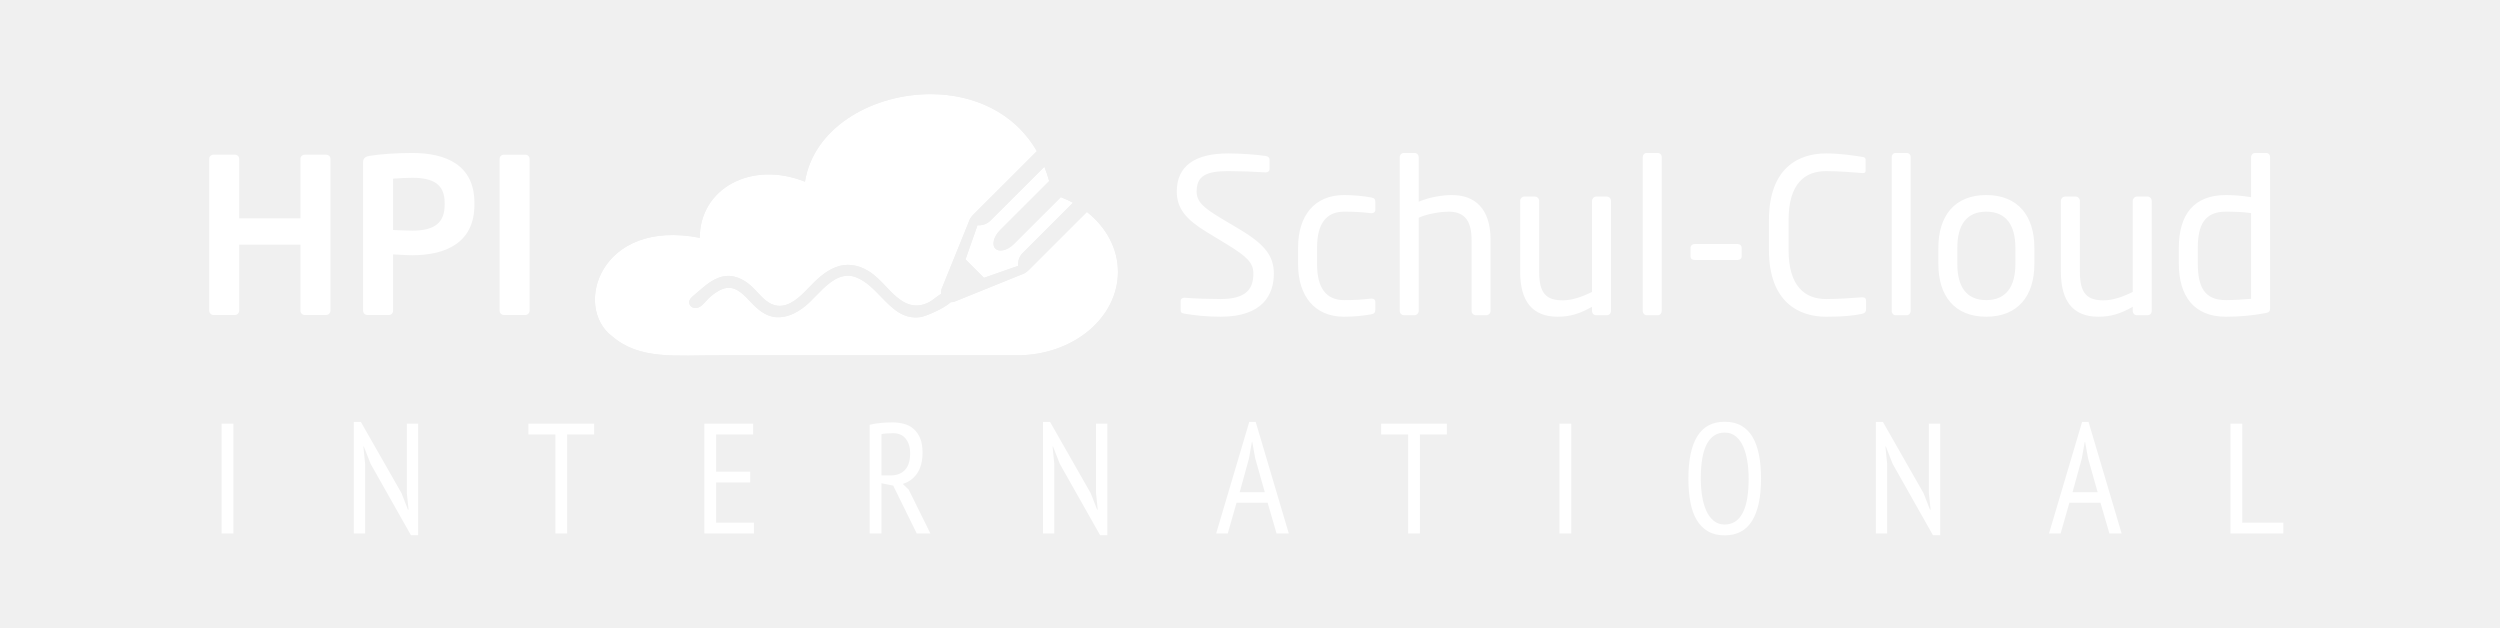
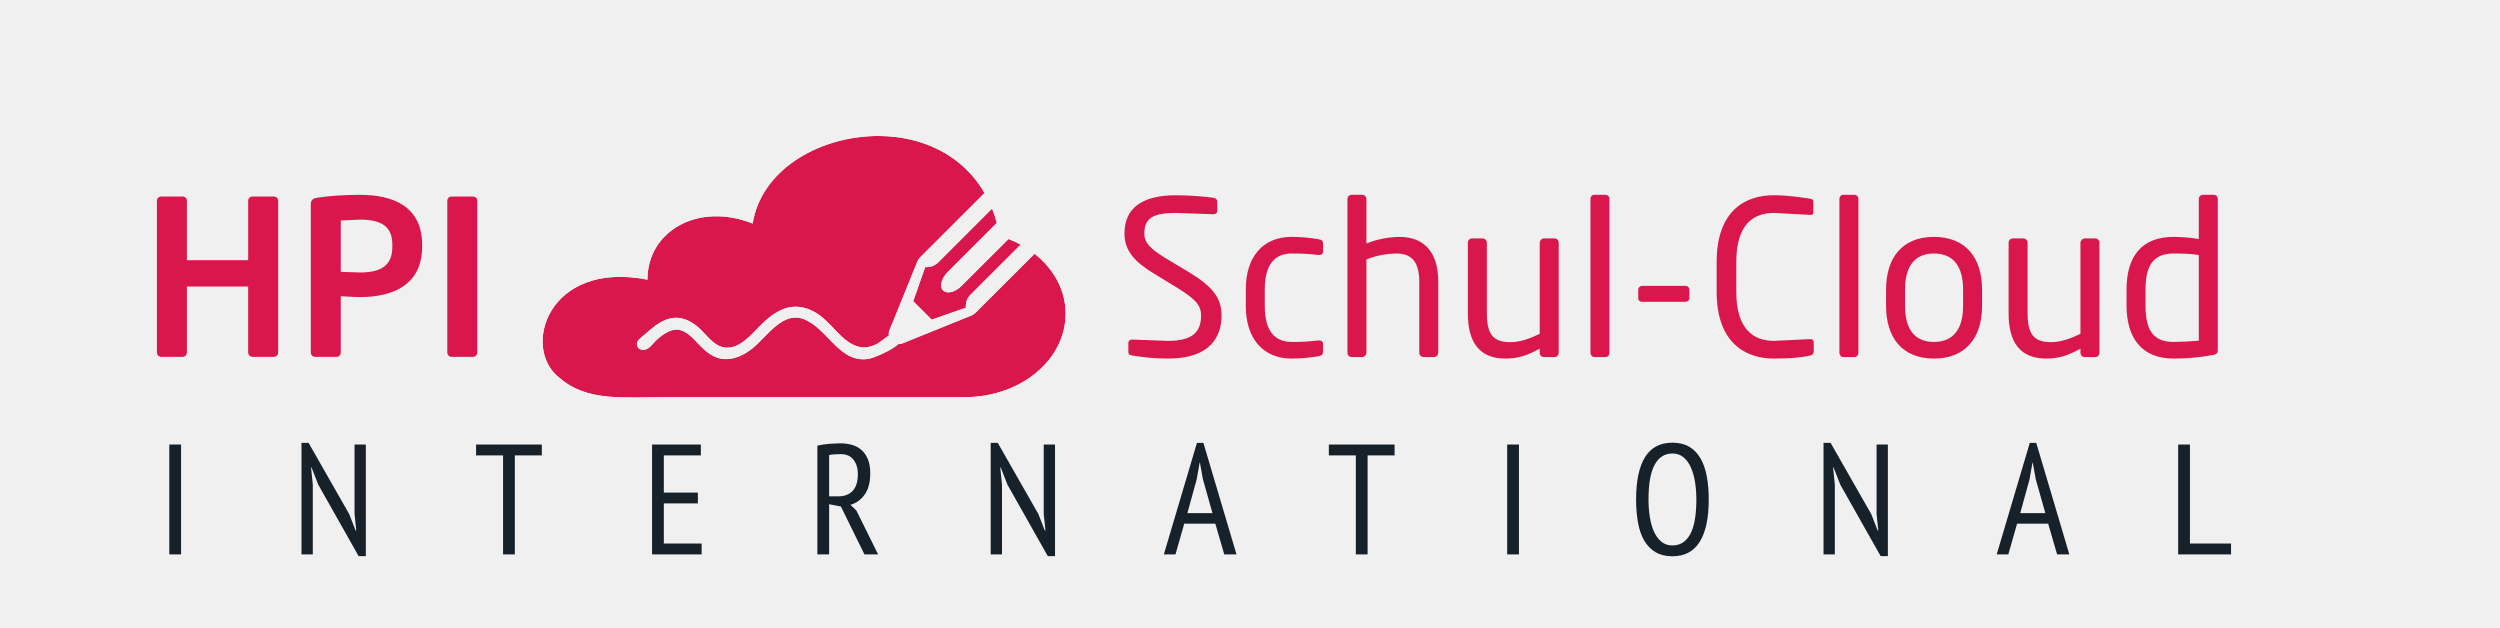
- <svg xmlns="http://www.w3.org/2000/svg" xmlns:xlink="http://www.w3.org/1999/xlink" width="239" height="60" viewBox="0 0 239 60">
+ <svg xmlns="http://www.w3.org/2000/svg" xmlns:xlink="http://www.w3.org/1999/xlink" width="239" height="60">
  <defs>
-     <path d="M31.974 0c-.133.001-.267.004-.4.009-5.373.187-10.682 3.307-11.495 8.36-5.184-2.058-10.056.687-10.056 5.367-9.557-1.873-12.118 6.613-8.371 9.42 2.624 2.247 5.997 1.81 10.307 1.81H40.38c5.31 0 9.62-3.557 9.62-7.987 0-2.197-1.109-4.253-2.967-5.718l-5.6 5.593c-.132.133-.441.353-.663.396l-6.288 2.544a.932.932 0 01-.451.09c-.78.687-2.46 1.363-2.897 1.428-1.666.247-2.698-.82-3.793-1.95-.703-.727-1.431-1.479-2.34-1.84a2.185 2.185 0 00-.815-.164c-1.19 0-2.19 1.03-3.09 1.958-.344.353-.669.687-.982.942-.95.773-1.895 1.128-2.79 1.066-1.04-.075-1.799-.786-2.43-1.446l-.114-.121c-.687-.725-1.464-1.545-2.574-1.13-.56.21-1.055.622-1.372.931a4.937 4.937 0 00-.25.269c-.202.225-.393.437-.66.557a.74.74 0 01-.643-.02.509.509 0 01-.263-.399c-.041-.344.243-.574.516-.797.046-.037.09-.072.132-.109l.226-.195c.653-.565 1.329-1.15 2.181-1.392 1.17-.328 2.175.263 2.813.82.205.177.406.391.618.619.56.6 1.141 1.221 1.936 1.316 1.187.141 2.205-.904 2.878-1.595l.074-.076c.794-.815 1.544-1.586 2.617-2.01 1.012-.397 2.102-.27 3.147.37.639.392 1.159.939 1.662 1.468.321.338.654.69 1.018 1 1.064.907 2.067 1.058 3.157.478.142-.076.317-.209.521-.363a9.07 9.07 0 01.59-.419.939.939 0 01.087-.577l2.546-6.28c.044-.222.264-.53.396-.663l6.113-6.106C40.081 1.688 36.151.03 32.19 0h-.215zm5.838 12.09c-.353.353-.84.485-1.236.44l-1.148 3.266 1.766 1.764 3.268-1.147a1.542 1.542 0 01.441-1.236l4.8-4.794c-.368-.2-.759-.377-1.164-.535l-4.486 4.48c-.317.317-.687.53-1.042.599-.309.06-.563.003-.725-.157-.365-.365-.167-1.157.442-1.766l4.696-4.69a12.67 12.67 0 00-.456-1.373l-5.156 5.149z" id="a" />
+     <path d="M31.974 0l-.401.009C26.201.197 20.892 3.316 20.079 8.37c-5.184-2.059-10.057.687-10.057 5.366-9.557-1.873-12.118 6.613-8.371 9.421 2.624 2.246 5.997 1.809 10.308 1.809H40.38c5.309 0 9.62-3.556 9.62-7.986 0-2.198-1.109-4.254-2.967-5.718l-5.599 5.593c-.133.133-.442.353-.664.396l-6.288 2.544a.938.938 0 01-.452.091c-.779.686-2.459 1.363-2.897 1.428-1.666.247-2.698-.819-3.793-1.951-.703-.726-1.431-1.478-2.339-1.84a2.192 2.192 0 00-.816-.163c-1.189 0-2.189 1.03-3.091 1.957-.344.354-.668.687-.982.942-.951.774-1.894 1.129-2.789 1.067-1.041-.075-1.799-.786-2.43-1.446l-.114-.121c-.687-.724-1.464-1.545-2.574-1.13-.559.211-1.055.623-1.372.931a4.585 4.585 0 00-.251.269c-.201.225-.392.438-.659.557a.74.74 0 01-.643-.02.51.51 0 01-.263-.399c-.041-.344.243-.574.516-.797l.131-.109.226-.195c.653-.566 1.329-1.151 2.181-1.392 1.169-.328 2.175.263 2.813.819.205.178.406.392.617.619.561.601 1.141 1.222 1.936 1.316 1.187.141 2.205-.904 2.878-1.595l.074-.076c.794-.815 1.544-1.586 2.617-2.009 1.012-.398 2.101-.271 3.147.369.639.393 1.159.939 1.662 1.468.321.339.654.689 1.018 1 1.064.907 2.067 1.059 3.157.478.142-.076.317-.209.521-.363a9.07 9.07 0 01.589-.419.94.94 0 01.087-.577l2.547-6.28c.043-.222.264-.531.396-.663l6.113-6.106C40.081 1.688 36.151.03 32.189 0h-.215zm5.838 12.09a1.55 1.55 0 01-1.237.441l-1.148 3.266 1.766 1.764 3.269-1.147a1.542 1.542 0 01.441-1.236l4.801-4.794a10.15 10.15 0 00-1.165-.535l-4.486 4.48c-.318.317-.687.529-1.042.599-.309.059-.563.003-.725-.157-.365-.365-.167-1.157.442-1.766l4.696-4.691a12.67 12.67 0 00-.456-1.373l-5.155 5.149z" id="a" />
  </defs>
  <g fill="none" fill-rule="evenodd">
-     <path d="M22.31 51V40.5h-1.125V51h1.125zm17.664.165V40.5h-1.08v6.645l.165 1.575h-.06l-.615-1.575-3.885-6.81h-.675V51h1.08v-6.66l-.165-1.65h.045l.645 1.65 3.855 6.825h.69zM54.218 51v-9.465h2.58V40.5h-6.285v1.035h2.58V51h1.125zm17.859 0v-1.035h-3.615v-3.84h3.255V45.09h-3.255v-3.555h3.54V40.5h-4.665V51h4.74zm12.189 0v-4.8l1.125.225L87.64 51h1.305l-2.07-4.185-.57-.555a2.491 2.491 0 001.372-1.005c.345-.5.518-1.165.518-1.995 0-.55-.078-1.008-.233-1.372a2.373 2.373 0 00-.622-.886 2.297 2.297 0 00-.915-.48 4.22 4.22 0 00-1.11-.142c-.33 0-.693.017-1.088.052a7.397 7.397 0 00-1.087.173V51h1.125zm.9-5.55h-.9v-3.945c.11-.03.272-.053.487-.068.215-.014.423-.022.623-.022.54 0 .947.18 1.222.54.275.36.413.815.413 1.365 0 .72-.165 1.255-.495 1.605-.33.35-.78.525-1.35.525zm20.694 5.715V40.5h-1.08v6.645l.165 1.575h-.06l-.615-1.575-3.885-6.81h-.675V51h1.08v-6.66l-.165-1.65h.045l.645 1.65 3.855 6.825h.69zM117.374 51l.84-2.94h2.97l.855 2.94h1.17l-3.165-10.665h-.615L116.264 51h1.11zm3.54-3.945h-2.4l.885-3.21.285-1.605h.03l.285 1.575.915 3.24zM135.743 51v-9.465h2.58V40.5h-6.285v1.035h2.58V51h1.125zm14.469 0V40.5h-1.125V51h1.125zm14.664.18c1.17 0 2.042-.46 2.617-1.38.575-.92.863-2.27.863-4.05 0-.83-.065-1.58-.195-2.25-.13-.67-.333-1.24-.608-1.71a2.946 2.946 0 00-1.072-1.087c-.44-.256-.975-.383-1.605-.383-1.17 0-2.04.46-2.61 1.38-.57.92-.855 2.27-.855 4.05 0 .83.062 1.58.187 2.25.125.67.328 1.24.608 1.71.28.47.64.832 1.08 1.087.44.256.97.383 1.59.383zm0-1.035c-.41 0-.76-.12-1.05-.36a2.61 2.61 0 01-.705-.96c-.18-.4-.313-.865-.398-1.395-.085-.53-.127-1.09-.127-1.68 0-1.49.195-2.595.585-3.315.39-.72.955-1.08 1.695-1.08.42 0 .775.12 1.065.36.29.24.525.563.705.967.18.405.312.873.397 1.403.085.53.128 1.085.128 1.665 0 1.49-.195 2.595-.585 3.315-.39.72-.96 1.08-1.71 1.08zm20.604 1.02V40.5h-1.08v6.645l.165 1.575h-.06l-.615-1.575-3.885-6.81h-.675V51h1.08v-6.66l-.165-1.65h.045l.645 1.65 3.855 6.825h.69zM196.994 51l.84-2.94h2.97l.855 2.94h1.17l-3.165-10.665h-.615L195.884 51h1.11zm3.54-3.945h-2.4l.885-3.21.285-1.605h.03l.285 1.575.915 3.24zM218.288 51v-1.035h-3.93V40.5h-1.125V51h5.055zM31.591 29.702a.414.414 0 01-.412.412h-2.042a.414.414 0 01-.413-.412V23.39h-5.857v6.31a.414.414 0 01-.413.413h-2.042a.414.414 0 01-.412-.412v-14.52c0-.227.186-.392.412-.392h2.042c.227 0 .413.165.413.392v5.692h5.857v-5.692c0-.227.186-.392.413-.392h2.042c.227 0 .412.165.412.392v14.52zm13.763-10.127c0 3.65-2.764 4.826-5.94 4.826-.536 0-1.361-.062-1.836-.082v5.383c0 .227-.165.412-.392.412h-2.062a.414.414 0 01-.413-.412v-14.19c0-.413.248-.557.66-.619 1.073-.165 2.537-.268 4.043-.268 3.176 0 5.94 1.114 5.94 4.764v.186zm-2.846 0v-.186c0-1.732-1.032-2.392-3.094-2.392-.433 0-1.465.041-1.836.082v4.91c.33.02 1.485.061 1.836.061 2.227 0 3.094-.825 3.094-2.475zm8.121 10.127a.414.414 0 01-.412.412h-2.042a.414.414 0 01-.413-.412v-14.52c0-.227.186-.392.413-.392h2.042c.226 0 .412.165.412.392v14.52zm71.152-3.548c0 1.98-1.031 4.125-5.094 4.125-1.444 0-2.516-.144-3.424-.288-.35-.062-.392-.145-.392-.372v-.825c0-.226.165-.33.35-.33h.063c.948.083 2.454.124 3.403.124 2.475 0 3.135-.99 3.135-2.434 0-1.03-.598-1.608-2.475-2.763l-2-1.217c-1.898-1.155-2.847-2.207-2.847-3.857 0-2.496 1.794-3.65 4.93-3.65 1.216 0 2.804.123 3.588.247.206.041.35.144.35.35v.887c0 .207-.144.33-.35.33h-.041a58.211 58.211 0 00-3.548-.123c-2.124 0-3.032.453-3.032 1.959 0 .97.681 1.547 2.249 2.496l1.897 1.134c2.393 1.423 3.238 2.557 3.238 4.207zm9.7 3.445c0 .268-.083.392-.413.454-.68.123-1.608.226-2.578.226-2.805 0-4.393-1.98-4.393-5.011v-1.61c0-3.031 1.568-5.011 4.393-5.011.949 0 1.898.103 2.578.227.33.062.413.165.413.454v.742c0 .206-.165.31-.35.31h-.083a20.112 20.112 0 00-2.558-.145c-1.65 0-2.578 1.093-2.578 3.424v1.608c0 2.31.908 3.424 2.578 3.424 1.01 0 1.65-.041 2.558-.144h.082c.186 0 .35.103.35.31v.742zm11.017.124a.414.414 0 01-.412.412h-.99a.414.414 0 01-.413-.412v-6.786c0-2.063-.866-2.702-2.207-2.702-.639 0-1.938.165-2.846.578v8.91a.428.428 0 01-.412.412h-1.01a.41.41 0 01-.393-.412V15.038c0-.227.165-.413.392-.413h1.031c.227 0 .392.186.392.413v4.248c.99-.433 2.269-.64 3.156-.64 2.186 0 3.712 1.259 3.712 4.29v6.787zm11.513 0c0 .226-.165.412-.392.412h-1.031c-.227 0-.392-.186-.392-.412v-.392c-1.135.639-2.063.948-3.28.948-2.475 0-3.588-1.546-3.588-4.29v-6.785c0-.227.185-.413.412-.413h.99c.227 0 .413.186.413.413v6.785c0 2.084.7 2.723 2.268 2.723.867 0 1.836-.33 2.785-.804v-8.704c0-.206.185-.413.412-.413h1.01c.207 0 .393.186.393.413v10.519zm4.85 0c0 .206-.144.412-.37.412h-1.073c-.207 0-.372-.186-.372-.412V15.017c0-.206.145-.392.372-.392h1.072c.206 0 .371.165.371.392v14.706zm7.642-5.219c0 .207-.165.351-.392.351h-4.105c-.226 0-.392-.124-.392-.35V23.7c0-.206.166-.371.392-.371h4.105c.227 0 .392.144.392.371v.804zm11.89 5.095c0 .247-.186.371-.413.412-.866.165-1.67.268-3.424.268-2.537 0-5.445-1.36-5.445-6.373V21.04c0-5.053 2.908-6.373 5.445-6.373 1.3 0 2.558.186 3.465.33.186.02.33.083.33.268v1.052c0 .124-.04.227-.247.227h-.062c-.743-.062-2.269-.185-3.465-.185-2.021 0-3.589 1.175-3.589 4.681v2.867c0 3.465 1.568 4.682 3.589 4.682 1.176 0 2.66-.103 3.403-.165h.083c.226 0 .33.103.33.33v.846zm4.269.124c0 .206-.145.412-.372.412h-1.072c-.206 0-.371-.186-.371-.412V15.017c0-.206.144-.392.37-.392h1.073c.207 0 .372.165.372.392v14.706zm11.823-4.476c0 3.032-1.567 5.032-4.599 5.032s-4.579-2-4.579-5.032v-1.568c0-3.031 1.547-5.032 4.58-5.032 3.031 0 4.599 2 4.599 5.032v1.568zm-1.815 0v-1.568c0-2.103-.845-3.444-2.784-3.444-1.918 0-2.764 1.32-2.764 3.444v1.568c0 2.104.825 3.444 2.764 3.444 1.918 0 2.785-1.32 2.785-3.444zm13.035 4.476c0 .226-.165.412-.392.412h-1.031c-.227 0-.392-.186-.392-.412v-.392c-1.134.639-2.062.948-3.28.948-2.474 0-3.588-1.546-3.588-4.29v-6.785c0-.227.186-.413.413-.413h.99c.226 0 .412.186.412.413v6.785c0 2.084.701 2.723 2.269 2.723.866 0 1.835-.33 2.784-.804v-8.704c0-.206.186-.413.413-.413h1.01c.207 0 .392.186.392.413v10.519zm11.315-.269c0 .269-.062.413-.434.475-1.278.247-2.536.35-3.794.35-3.074 0-4.497-2-4.497-5.094V23.7c0-3.238 1.485-5.053 4.497-5.053.639 0 1.608.062 2.413.206v-3.836c0-.206.165-.392.391-.392h1.052c.207 0 .372.165.372.392v14.437zm-1.815-.886v-8.189c-.681-.123-1.754-.144-2.413-.144-2.022 0-2.682 1.258-2.682 3.465v1.485c0 2.248.64 3.506 2.681 3.506.702 0 1.712-.062 2.414-.123z" fill="#FFF" fill-rule="nonzero" />
-     <g transform="translate(56.875 9)">
+     <g fill-rule="nonzero">
+       <path d="M17.31 53V42.5h-1.125V53h1.125zm17.664.165V42.5h-1.08v6.645l.165 1.575h-.06l-.615-1.575-3.885-6.81h-.675V53h1.08v-6.66l-.165-1.65h.045l.645 1.65 3.855 6.825h.69zM49.218 53v-9.465h2.58V42.5h-6.285v1.035h2.58V53h1.125zm17.859 0v-1.035h-3.615v-3.84h3.255V47.09h-3.255v-3.555h3.54V42.5h-4.665V53h4.74zm12.189 0v-4.8l1.125.225L82.641 53h1.305l-2.07-4.185-.57-.555a2.49 2.49 0 001.373-1.005c.345-.5.517-1.165.517-1.995 0-.55-.078-1.007-.233-1.372s-.362-.66-.623-.885-.565-.385-.915-.48a4.22 4.22 0 00-1.11-.143l-1.088.053a7.37 7.37 0 00-1.087.172V53h1.125zm.9-5.55h-.9v-3.945c.11-.03.273-.052.488-.067l.623-.023c.54 0 .947.18 1.222.54s.412.815.412 1.365c0 .72-.165 1.255-.495 1.605s-.78.525-1.35.525zm20.694 5.715V42.5h-1.08v6.645l.165 1.575h-.06l-.615-1.575-3.885-6.81h-.675V53h1.08v-6.66l-.165-1.65h.045l.645 1.65 3.855 6.825h.69zM112.374 53l.84-2.94h2.97l.855 2.94h1.17l-3.165-10.665h-.615L111.264 53h1.11zm3.54-3.945h-2.4l.885-3.21.285-1.605h.03l.285 1.575.915 3.24zM130.743 53v-9.465h2.58V42.5h-6.285v1.035h2.58V53h1.125zm14.469 0V42.5h-1.125V53h1.125zm14.664.18c1.17 0 2.042-.46 2.617-1.38s.863-2.27.863-4.05a11.86 11.86 0 00-.195-2.25c-.13-.67-.333-1.24-.608-1.71s-.632-.832-1.072-1.087-.975-.383-1.605-.383c-1.17 0-2.04.46-2.61 1.38s-.855 2.27-.855 4.05c0 .83.063 1.58.188 2.25s.327 1.24.607 1.71.64.832 1.08 1.087.97.383 1.59.383zm0-1.035c-.41 0-.76-.12-1.05-.36s-.525-.56-.705-.96-.312-.865-.397-1.395-.127-1.09-.127-1.68c0-1.49.195-2.595.585-3.315s.955-1.08 1.695-1.08c.42 0 .775.12 1.065.36s.525.563.705.968.313.872.398 1.402.127 1.085.127 1.665c0 1.49-.195 2.595-.585 3.315s-.96 1.08-1.71 1.08zm20.604 1.02V42.5h-1.08v6.645l.165 1.575h-.06l-.615-1.575-3.885-6.81h-.675V53h1.08v-6.66l-.165-1.65h.045l.645 1.65 3.855 6.825h.69zM191.994 53l.84-2.94h2.97l.855 2.94h1.17l-3.165-10.665h-.615L190.884 53h1.11zm3.54-3.945h-2.4l.885-3.21.285-1.605h.03l.285 1.575.915 3.24zM213.288 53v-1.035h-3.93V42.5h-1.125V53h5.055z" fill="#17212a" />
+       <path d="M26.591 33.702a.414.414 0 01-.412.413h-2.042a.414.414 0 01-.412-.413v-6.311h-5.858v6.311a.414.414 0 01-.412.413h-2.042a.414.414 0 01-.412-.413v-14.52c0-.227.186-.392.413-.392h2.042c.227 0 .412.165.412.392v5.693h5.858v-5.693c0-.227.186-.392.412-.392h2.042c.227 0 .412.165.412.392v14.52zm13.763-10.127c0 3.651-2.764 4.826-5.94 4.826-.536 0-1.361-.062-1.836-.082v5.383c0 .227-.165.413-.392.413h-2.063a.414.414 0 01-.412-.413v-14.19c0-.412.248-.557.66-.619 1.073-.165 2.537-.268 4.043-.268 3.176 0 5.94 1.114 5.94 4.764v.186zm-2.846 0v-.186c0-1.733-1.031-2.393-3.094-2.393l-1.836.083v4.909l1.836.062c2.227 0 3.094-.825 3.094-2.475zm8.122 10.127a.414.414 0 01-.413.413h-2.042a.414.414 0 01-.413-.413v-14.52c0-.227.186-.392.413-.392h2.042c.227 0 .413.165.413.392v14.52zm71.151-3.548c0 1.98-1.031 4.125-5.094 4.125-1.444 0-2.516-.144-3.424-.289-.351-.062-.392-.144-.392-.371v-.825c0-.227.165-.33.351-.33h.062l3.403.124c2.475 0 3.135-.99 3.135-2.434 0-1.031-.598-1.609-2.475-2.764l-2.001-1.217c-1.897-1.155-2.846-2.207-2.846-3.857 0-2.496 1.794-3.651 4.929-3.651 1.217 0 2.805.124 3.589.248.206.041.351.144.351.351v.887c0 .206-.144.33-.351.33h-.041l-3.548-.124c-2.124 0-3.032.454-3.032 1.959 0 .969.681 1.547 2.248 2.496l1.898 1.134c2.392 1.423 3.238 2.557 3.238 4.208zm9.7 3.444c0 .268-.082.392-.412.454a14.96 14.96 0 01-2.578.227c-2.805 0-4.393-1.98-4.393-5.012v-1.609c0-3.032 1.568-5.012 4.393-5.012a15.13 15.13 0 012.578.227c.33.062.412.165.412.454v.742c0 .206-.165.309-.351.309h-.083a20.11 20.11 0 00-2.557-.144c-1.65 0-2.578 1.093-2.578 3.424v1.609c0 2.31.907 3.424 2.578 3.424a20.11 20.11 0 002.557-.144h.083c.186 0 .351.103.351.309v.743zm11.017.124a.413.413 0 01-.412.412h-.99a.414.414 0 01-.413-.412v-6.786c0-2.062-.866-2.702-2.207-2.702-.639 0-1.939.165-2.846.578v8.91a.43.43 0 01-.413.412h-1.011c-.206 0-.392-.186-.392-.412V19.038c0-.227.165-.412.392-.412h1.031c.227 0 .392.186.392.412v4.249c.99-.433 2.269-.639 3.156-.639 2.186 0 3.712 1.258 3.712 4.29v6.786zm11.513 0c0 .227-.165.412-.392.412h-1.031c-.227 0-.392-.186-.392-.412v-.392c-1.134.639-2.062.949-3.279.949-2.475 0-3.589-1.547-3.589-4.29v-6.786c0-.227.186-.412.413-.412h.99c.227 0 .413.186.413.412v6.786c0 2.083.701 2.722 2.269 2.722.866 0 1.836-.33 2.784-.804v-8.704a.43.43 0 01.413-.412h1.011c.206 0 .392.186.392.412v10.519zm4.851 0c0 .206-.144.412-.371.412h-1.072c-.206 0-.371-.186-.371-.412V19.017c0-.206.144-.392.371-.392h1.072c.206 0 .371.165.371.392v14.706zm7.641-5.218c0 .206-.165.351-.392.351h-4.104c-.227 0-.392-.124-.392-.351V27.7c0-.206.165-.371.392-.371h4.104c.227 0 .392.144.392.371v.804zm11.89 5.094c0 .247-.186.371-.412.412-.866.165-1.671.268-3.424.268-2.537 0-5.445-1.361-5.445-6.373v-2.867c0-5.053 2.908-6.373 5.445-6.373 1.299 0 2.558.186 3.465.33.186.021.33.083.33.268v1.052c0 .124-.041.227-.248.227h-.062l-3.465-.186c-2.021 0-3.589 1.176-3.589 4.682v2.867c0 3.465 1.567 4.682 3.589 4.682l3.403-.165h.083c.227 0 .33.103.33.33v.846zm4.269.124c0 .206-.144.412-.371.412h-1.072c-.206 0-.371-.186-.371-.412V19.017c0-.206.144-.392.371-.392h1.072c.206 0 .371.165.371.392v14.706zm11.824-4.476c0 3.032-1.567 5.033-4.599 5.033s-4.579-2.001-4.579-5.033v-1.567c0-3.032 1.547-5.033 4.579-5.033s4.599 2.001 4.599 5.033v1.567zm-1.815 0v-1.567c0-2.104-.846-3.444-2.784-3.444-1.918 0-2.764 1.32-2.764 3.444v1.567c0 2.104.825 3.444 2.764 3.444 1.918 0 2.784-1.32 2.784-3.444zm13.035 4.476c0 .227-.165.412-.392.412h-1.031c-.227 0-.392-.186-.392-.412v-.392c-1.134.639-2.062.949-3.279.949-2.475 0-3.589-1.547-3.589-4.29v-6.786c0-.227.186-.412.413-.412h.99c.227 0 .412.186.412.412v6.786c0 2.083.701 2.722 2.269 2.722.866 0 1.836-.33 2.784-.804v-8.704a.43.43 0 01.412-.412h1.011c.206 0 .392.186.392.412v10.519zm11.314-.268c0 .268-.062.413-.433.474a19.886 19.886 0 01-3.795.351c-3.073 0-4.496-2.001-4.496-5.094V27.7c0-3.238 1.485-5.053 4.496-5.053.639 0 1.609.062 2.413.206v-3.836c0-.206.165-.392.392-.392h1.052c.206 0 .371.165.371.392v14.438zm-1.815-.887v-8.188c-.681-.124-1.753-.144-2.413-.144-2.021 0-2.681 1.258-2.681 3.465v1.485c0 2.248.639 3.506 2.681 3.506a31.44 31.44 0 002.413-.124z" fill="#d9174c" />
+     </g>
+     <g transform="translate(51.875 13)">
      <mask id="b" fill="#fff">
        <use xlink:href="#a" />
      </mask>
-       <path d="M31.974 0c-.133.001-.267.004-.4.009-5.373.187-10.682 3.307-11.495 8.36-5.184-2.058-10.056.687-10.056 5.367-9.557-1.873-12.118 6.613-8.371 9.42 2.624 2.247 5.997 1.81 10.307 1.81H40.38c5.31 0 9.62-3.557 9.62-7.987 0-2.197-1.109-4.253-2.967-5.718l-5.6 5.593c-.132.133-.441.353-.663.396l-6.288 2.544a.932.932 0 01-.451.09c-.78.687-2.46 1.363-2.897 1.428-1.666.247-2.698-.82-3.793-1.95-.703-.727-1.431-1.479-2.34-1.84a2.185 2.185 0 00-.815-.164c-1.19 0-2.19 1.03-3.09 1.958-.344.353-.669.687-.982.942-.95.773-1.895 1.128-2.79 1.066-1.04-.075-1.799-.786-2.43-1.446l-.114-.121c-.687-.725-1.464-1.545-2.574-1.13-.56.21-1.055.622-1.372.931a4.937 4.937 0 00-.25.269c-.202.225-.393.437-.66.557a.74.74 0 01-.643-.02.509.509 0 01-.263-.399c-.041-.344.243-.574.516-.797.046-.037.09-.072.132-.109l.226-.195c.653-.565 1.329-1.15 2.181-1.392 1.17-.328 2.175.263 2.813.82.205.177.406.391.618.619.56.6 1.141 1.221 1.936 1.316 1.187.141 2.205-.904 2.878-1.595l.074-.076c.794-.815 1.544-1.586 2.617-2.01 1.012-.397 2.102-.27 3.147.37.639.392 1.159.939 1.662 1.468.321.338.654.69 1.018 1 1.064.907 2.067 1.058 3.157.478.142-.076.317-.209.521-.363a9.07 9.07 0 01.59-.419.939.939 0 01.087-.577l2.546-6.28c.044-.222.264-.53.396-.663l6.113-6.106C40.081 1.688 36.151.03 32.19 0h-.215zm5.838 12.09c-.353.353-.84.485-1.236.44l-1.148 3.266 1.766 1.764 3.268-1.147a1.542 1.542 0 01.441-1.236l4.8-4.794c-.368-.2-.759-.377-1.164-.535l-4.486 4.48c-.317.317-.687.53-1.042.599-.309.06-.563.003-.725-.157-.365-.365-.167-1.157.442-1.766l4.696-4.69a12.67 12.67 0 00-.456-1.373l-5.156 5.149z" fill="#FFF" mask="url(#b)" />
+       <path d="M31.974 0l-.401.009C26.201.197 20.892 3.316 20.079 8.37c-5.184-2.059-10.057.687-10.057 5.366-9.557-1.873-12.118 6.613-8.371 9.421 2.624 2.246 5.997 1.809 10.308 1.809H40.38c5.309 0 9.62-3.556 9.62-7.986 0-2.198-1.109-4.254-2.967-5.718l-5.599 5.593c-.133.133-.442.353-.664.396l-6.288 2.544a.938.938 0 01-.452.091c-.779.686-2.459 1.363-2.897 1.428-1.666.247-2.698-.819-3.793-1.951-.703-.726-1.431-1.478-2.339-1.84a2.192 2.192 0 00-.816-.163c-1.189 0-2.189 1.03-3.091 1.957-.344.354-.668.687-.982.942-.951.774-1.894 1.129-2.789 1.067-1.041-.075-1.799-.786-2.43-1.446l-.114-.121c-.687-.724-1.464-1.545-2.574-1.13-.559.211-1.055.623-1.372.931a4.585 4.585 0 00-.251.269c-.201.225-.392.438-.659.557a.74.74 0 01-.643-.02.51.51 0 01-.263-.399c-.041-.344.243-.574.516-.797l.131-.109.226-.195c.653-.566 1.329-1.151 2.181-1.392 1.169-.328 2.175.263 2.813.819.205.178.406.392.617.619.561.601 1.141 1.222 1.936 1.316 1.187.141 2.205-.904 2.878-1.595l.074-.076c.794-.815 1.544-1.586 2.617-2.009 1.012-.398 2.101-.271 3.147.369.639.393 1.159.939 1.662 1.468.321.339.654.689 1.018 1 1.064.907 2.067 1.059 3.157.478.142-.076.317-.209.521-.363a9.07 9.07 0 01.589-.419.94.94 0 01.087-.577l2.547-6.28c.043-.222.264-.531.396-.663l6.113-6.106C40.081 1.688 36.151.03 32.189 0h-.215zm5.838 12.09a1.55 1.55 0 01-1.237.441l-1.148 3.266 1.766 1.764 3.269-1.147a1.542 1.542 0 01.441-1.236l4.801-4.794a10.15 10.15 0 00-1.165-.535l-4.486 4.48c-.318.317-.687.529-1.042.599-.309.059-.563.003-.725-.157-.365-.365-.167-1.157.442-1.766l4.696-4.691a12.67 12.67 0 00-.456-1.373l-5.155 5.149z" fill="#d9174c" mask="url(#b)" />
    </g>
  </g>
</svg>
